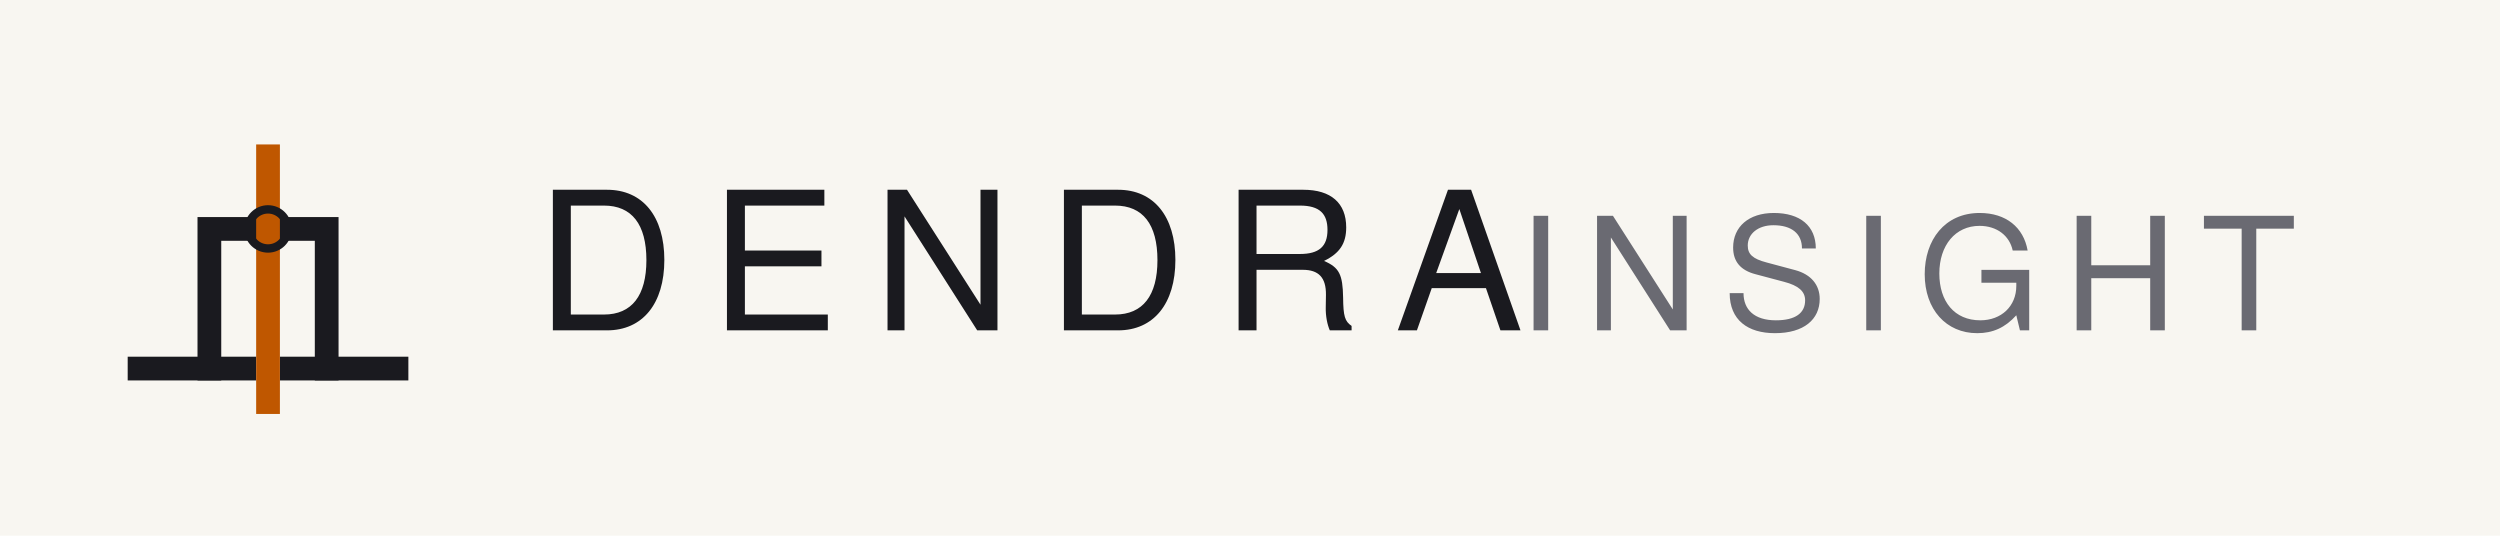
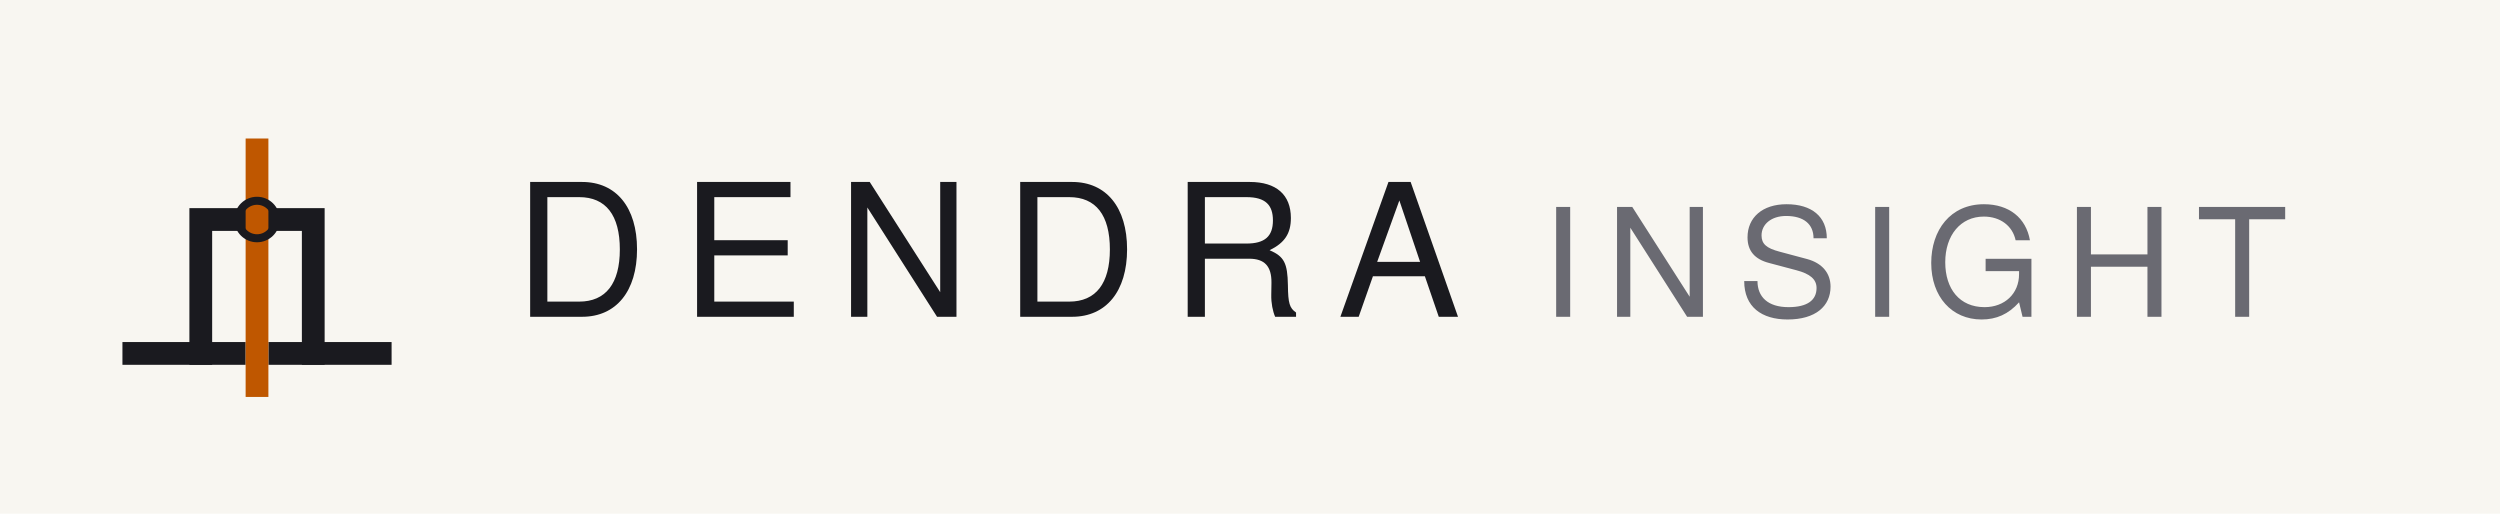
- <svg xmlns="http://www.w3.org/2000/svg" viewBox="0 0 1400 300">
-   <rect width="1400" height="300" fill="#f8f6f1" />
+ <svg xmlns="http://www.w3.org/2000/svg" viewBox="0 0 1460 300">
+   <rect width="1460" height="300" fill="#f8f6f1" />
  <g transform="translate(50, 50) scale(0.391)">
    <line x1="72" y1="400" x2="222" y2="400" stroke="#1a1a1f" stroke-width="34" stroke-linecap="square" />
    <line x1="290" y1="400" x2="440" y2="400" stroke="#1a1a1f" stroke-width="34" stroke-linecap="square" />
    <polyline points="172,400 172,200 340,200 340,400" fill="none" stroke="#1a1a1f" stroke-width="34" stroke-linecap="square" stroke-linejoin="miter" />
    <line x1="256" y1="448" x2="256" y2="96" stroke="#BF5700" stroke-width="34" stroke-linecap="square" />
    <circle cx="256" cy="200" r="28" fill="none" stroke="#1a1a1f" stroke-width="12" />
  </g>
-   <text x="300" y="185" font-family="'Space Grotesk', 'Helvetica Neue', system-ui, sans-serif" font-weight="500" font-size="108" letter-spacing="19.4" fill="#1a1a1f">DENDRA</text>
-   <text x="850" y="185" font-family="'Space Grotesk', 'Helvetica Neue', system-ui, sans-serif" font-weight="400" font-size="88" letter-spacing="13.2" fill="#6a6a72">INSIGHT</text>
+   <text x="300" y="185" font-family="'Space Grotesk', 'Neue Haas Grotesk Display', 'Helvetica Neue', system-ui, sans-serif" font-weight="500" font-size="108" letter-spacing="19.4" fill="#1a1a1f">DENDRA</text>
+   <text x="900" y="185" font-family="'Space Grotesk', 'Neue Haas Grotesk Display', 'Helvetica Neue', system-ui, sans-serif" font-weight="400" font-size="88" letter-spacing="13.2" fill="#6a6a72">INSIGHT</text>
</svg>
